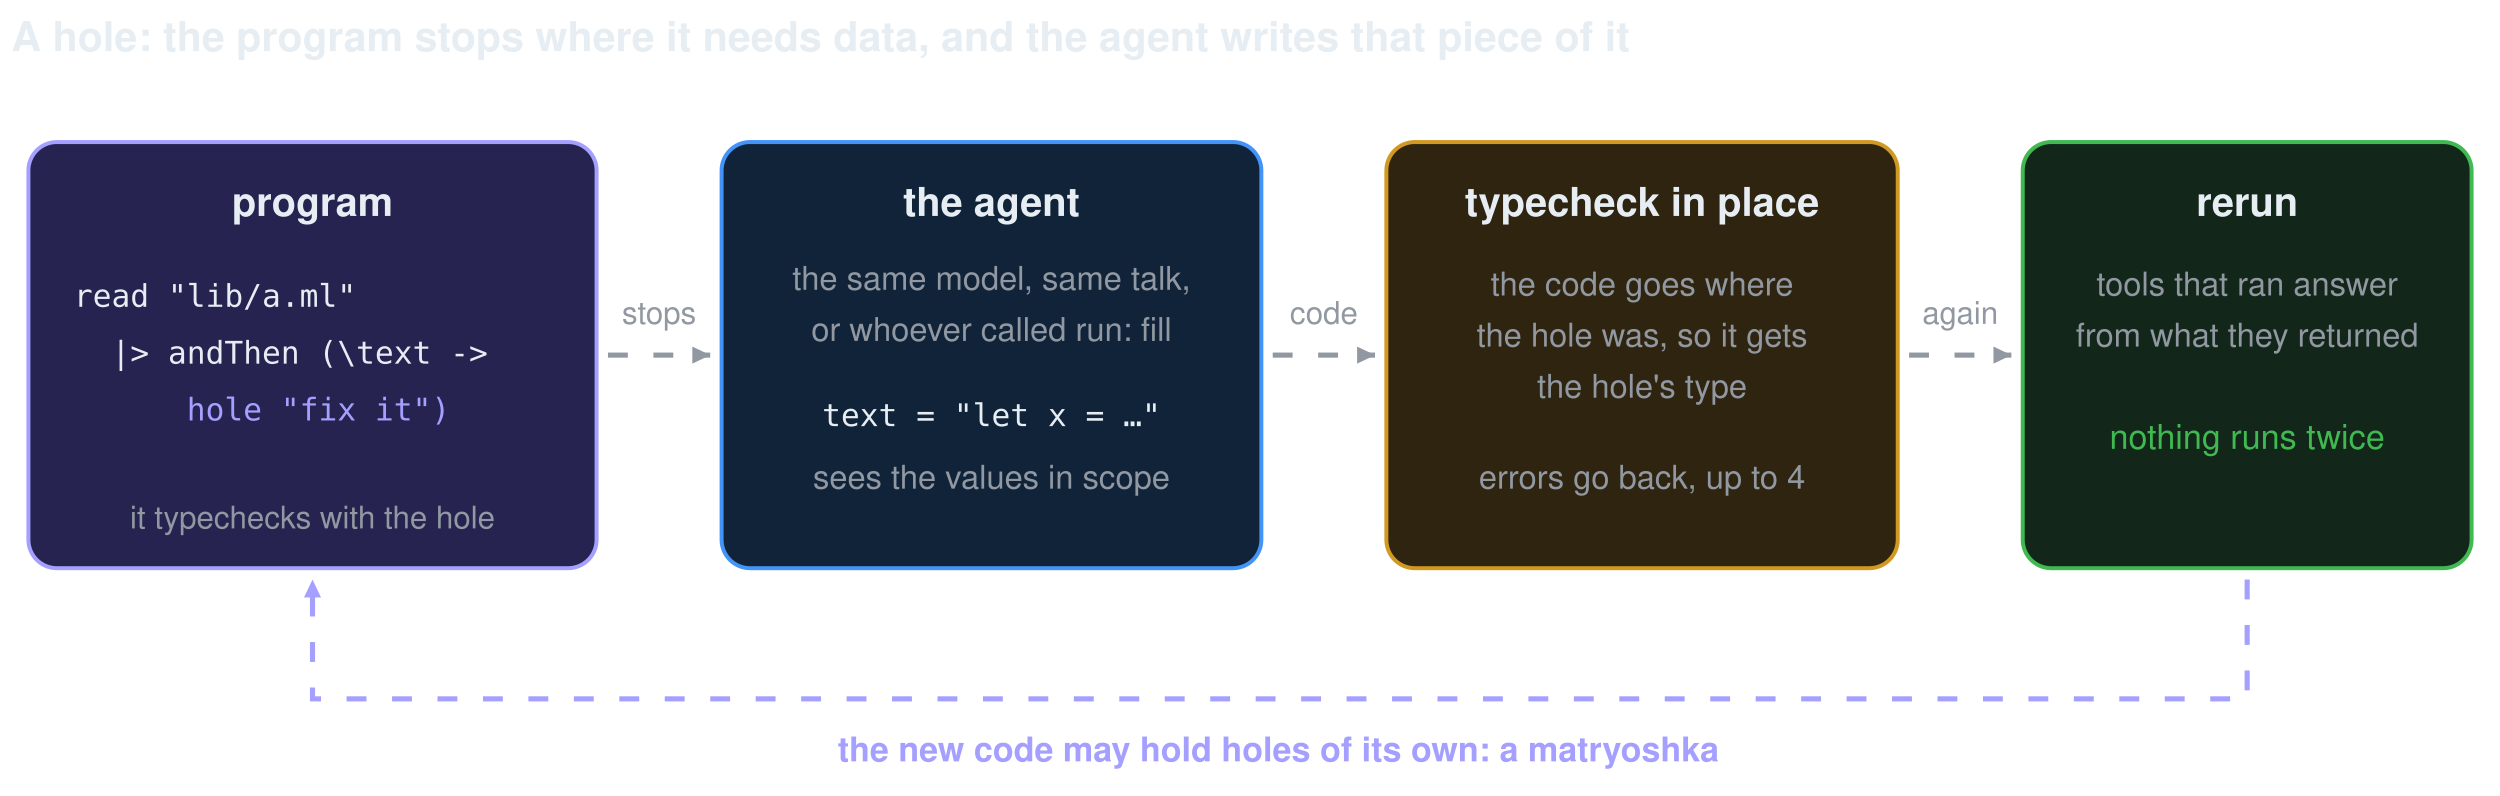
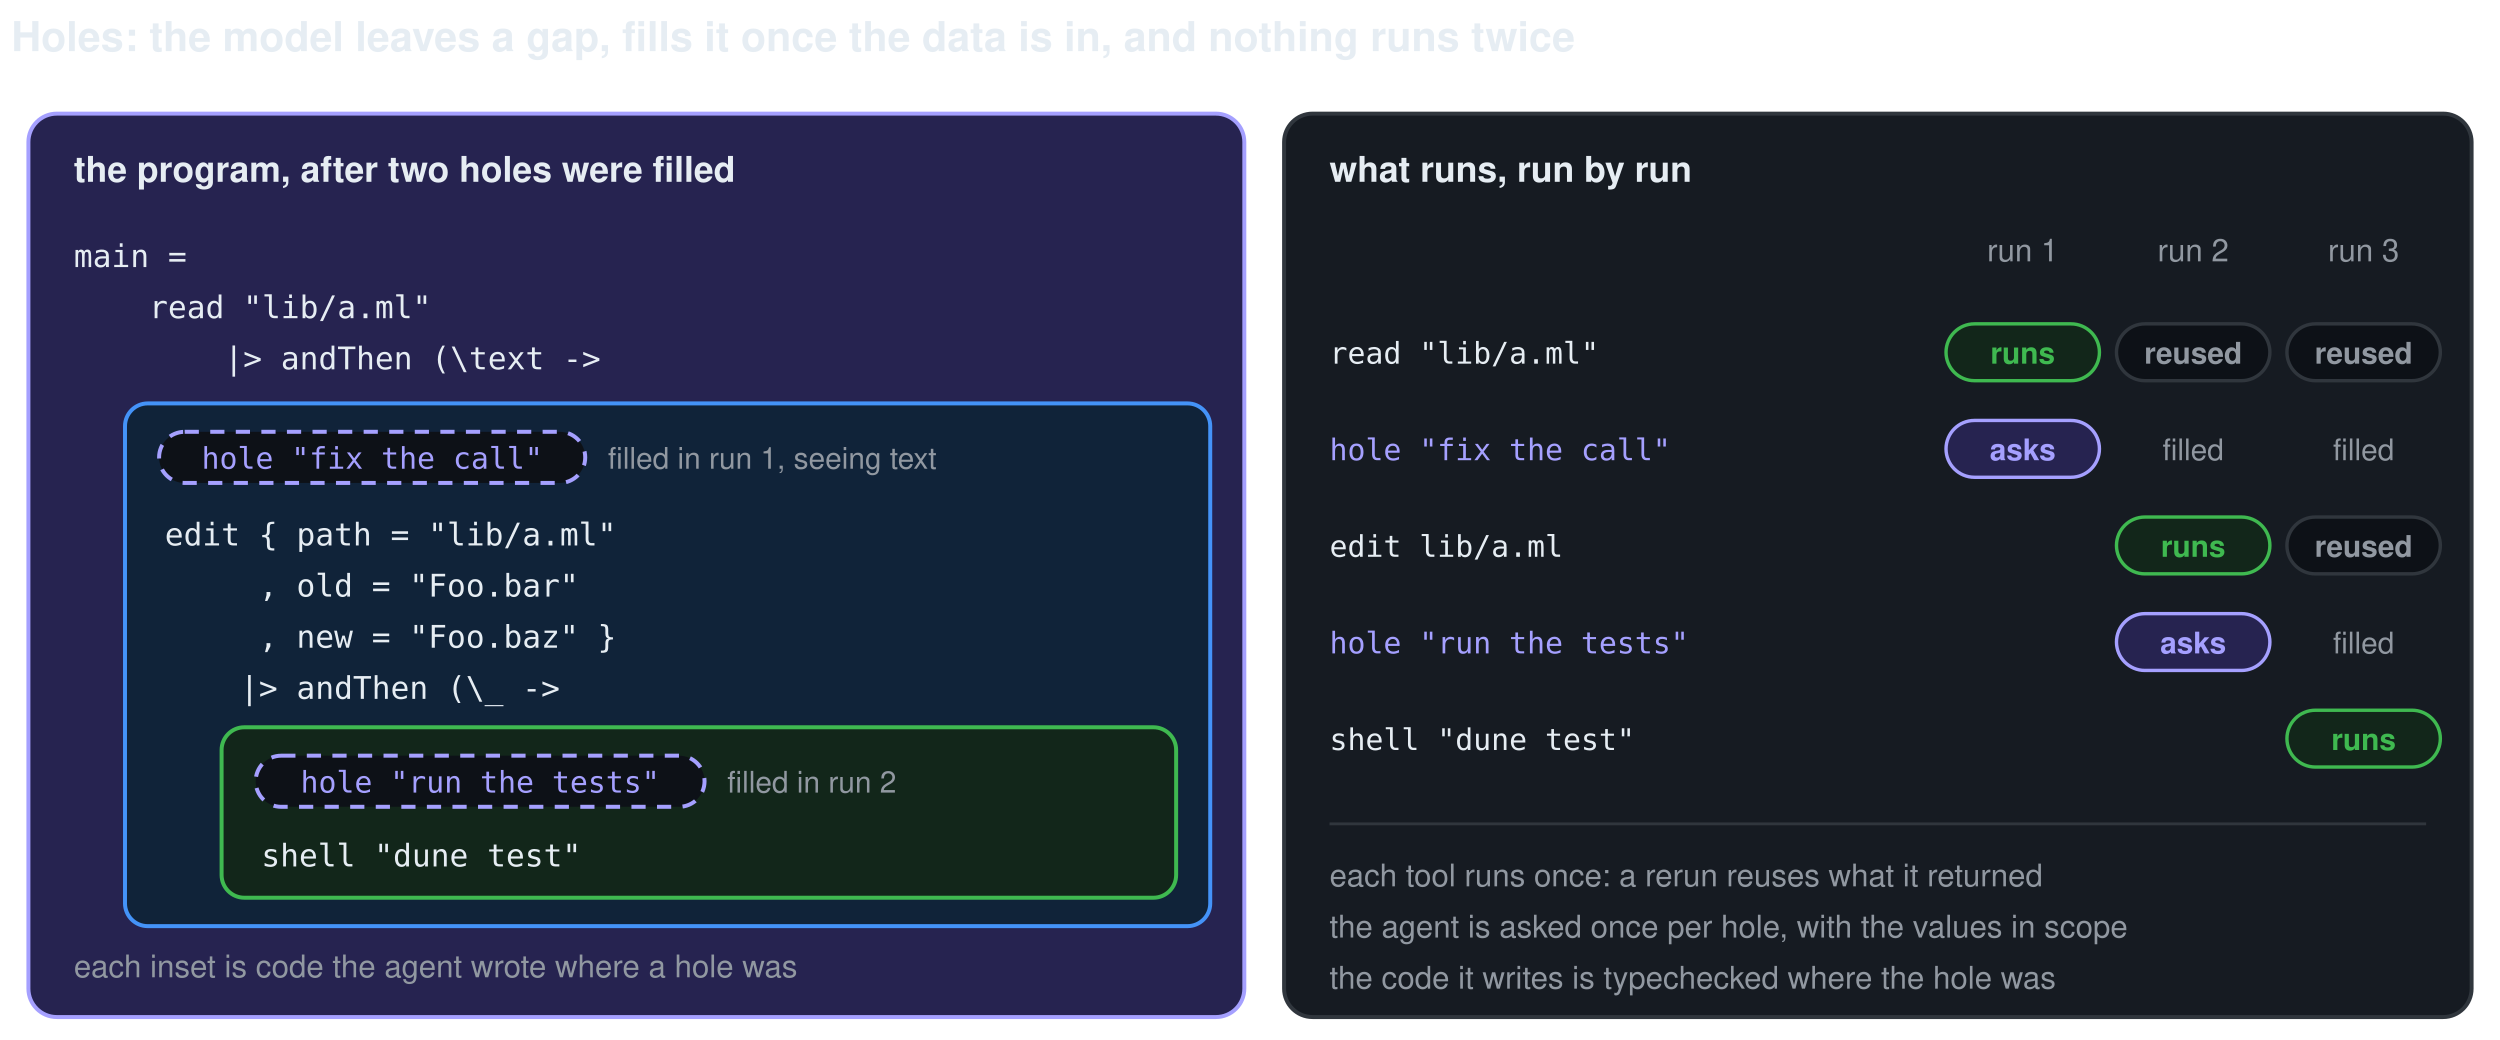
- <svg xmlns="http://www.w3.org/2000/svg" viewBox="0 0 880 280" width="880" height="280" role="img">
+ <svg xmlns="http://www.w3.org/2000/svg" viewBox="0 0 880 366" width="880" height="366" role="img">
  <style>
    text { font-family: -apple-system, BlinkMacSystemFont, 'Segoe UI', Helvetica, Arial, sans-serif; fill: #e6edf3; }
    .mono { font-family: ui-monospace, SFMono-Regular, Menlo, Consolas, monospace; }
    .muted { fill: #9198a1; }
    .accent { fill: #a5a0ff; }
    .flow { stroke-dasharray: 7 9; animation: flow 1.1s linear infinite; }
    @keyframes flow { to { stroke-dashoffset: -32; } }
-     @media (prefers-reduced-motion: reduce) { .flow { animation: none; } }
+     .pulse { animation: pulse 1.8s ease-in-out infinite; }
+     @keyframes pulse { 50% { opacity: 0.45; } }
+     @media (prefers-reduced-motion: reduce) { .flow, .pulse { animation: none; } }
    </style>
-   <text x="4" y="18" font-size="14.5" font-weight="650" text-anchor="start">A hole: the program stops where it needs data, and the agent writes that piece of it</text>
-   <rect x="10" y="50" width="200" height="150" rx="10" fill="#262350" stroke="#a5a0ff" stroke-width="1.4" />
-   <text x="110" y="76" font-size="14" font-weight="650" text-anchor="middle">program</text>
-   <text x="26" y="108" font-size="11" class="mono" xml:space="preserve" text-anchor="start">read "lib/a.ml"</text>
-   <text x="26" y="128" font-size="11" class="mono" xml:space="preserve" text-anchor="start">  |&gt; andThen (\text -&gt;</text>
-   <text x="26" y="148" font-size="11" class="mono" xml:space="preserve" text-anchor="start" style="fill:#a5a0ff">      hole "fix it")</text>
-   <text x="110" y="186" font-size="11" class="muted" text-anchor="middle">it typechecks with the hole</text>
-   <line x1="214" y1="125" x2="250" y2="125" stroke="#9198a1" stroke-width="1.8" class="flow" />
-   <polygon points="250,125 243.7,128 243.7,122" fill="#9198a1" />
-   <text x="232.0" y="114" font-size="11" class="muted" text-anchor="middle">stops</text>
-   <rect x="254" y="50" width="190" height="150" rx="10" fill="#102339" stroke="#4493f8" stroke-width="1.4" />
-   <text x="349" y="76" font-size="14" font-weight="650" text-anchor="middle">the agent</text>
-   <text x="349" y="102" font-size="11.5" class="muted" text-anchor="middle">the same model, same talk,</text>
-   <text x="349" y="120" font-size="11.5" class="muted" text-anchor="middle">or whoever called run: fill</text>
-   <text x="349" y="150" font-size="11" class="mono" xml:space="preserve" text-anchor="middle">text = "let x = …"</text>
-   <text x="349" y="172" font-size="11.5" class="muted" text-anchor="middle">sees the values in scope</text>
-   <line x1="448" y1="125" x2="484" y2="125" stroke="#9198a1" stroke-width="1.8" class="flow" />
-   <polygon points="484,125 477.7,128 477.7,122" fill="#9198a1" />
-   <text x="466.0" y="114" font-size="11" class="muted" text-anchor="middle">code</text>
-   <rect x="488" y="50" width="180" height="150" rx="10" fill="#2e2410" stroke="#d29922" stroke-width="1.4" />
-   <text x="578" y="76" font-size="14" font-weight="650" text-anchor="middle">typecheck in place</text>
-   <text x="578" y="104" font-size="11.5" class="muted" text-anchor="middle">the code goes where</text>
-   <text x="578" y="122" font-size="11.5" class="muted" text-anchor="middle">the hole was, so it gets</text>
-   <text x="578" y="140" font-size="11.5" class="muted" text-anchor="middle">the hole's type</text>
-   <text x="578" y="172" font-size="11.5" class="muted" text-anchor="middle">errors go back, up to 4</text>
-   <line x1="672" y1="125" x2="708" y2="125" stroke="#9198a1" stroke-width="1.8" class="flow" />
-   <polygon points="708,125 701.7,128 701.7,122" fill="#9198a1" />
-   <text x="690.0" y="114" font-size="11" class="muted" text-anchor="middle">again</text>
-   <rect x="712" y="50" width="158" height="150" rx="10" fill="#12261a" stroke="#3fb950" stroke-width="1.4" />
-   <text x="791" y="76" font-size="14" font-weight="650" text-anchor="middle">rerun</text>
-   <text x="791" y="104" font-size="11.5" class="muted" text-anchor="middle">tools that ran answer</text>
-   <text x="791" y="122" font-size="11.5" class="muted" text-anchor="middle">from what they returned</text>
-   <text x="791" y="158" font-size="12" text-anchor="middle" style="fill:#3fb950">nothing runs twice</text>
-   <path d="M 791 204 L 791 246 L 110 246 L 110 210" fill="none" stroke="#a5a0ff" stroke-width="1.8" class="flow" />
-   <polygon points="110,204 107,210.3 113,210.3" fill="#a5a0ff" />
-   <text x="450" y="268" font-size="12" font-weight="600" class="accent" text-anchor="middle">the new code may hold holes of its own: a matryoshka</text>
+   <text x="4" y="18" font-size="14.5" font-weight="650" text-anchor="start">Holes: the model leaves a gap, fills it once the data is in, and nothing runs twice</text>
+   <rect x="10" y="40" width="428" height="318" rx="10" fill="#262350" stroke="#a5a0ff" stroke-width="1.4" />
+   <text x="26" y="64" font-size="12.5" font-weight="650" text-anchor="start">the program, after two holes were filled</text>
+   <text x="26" y="94" font-size="11" class="mono" xml:space="preserve" text-anchor="start">main =</text>
+   <text x="26" y="112" font-size="11" class="mono" xml:space="preserve" text-anchor="start">    read "lib/a.ml"</text>
+   <text x="26" y="130" font-size="11" class="mono" xml:space="preserve" text-anchor="start">        |&gt; andThen (\text -&gt;</text>
+   <rect x="44" y="142" width="382" height="184" rx="8" fill="#102339" stroke="#4493f8" stroke-width="1.4" />
+   <rect x="56" y="152" width="150" height="18" rx="9" fill="#0d1117" stroke="#a5a0ff" stroke-width="1.4" stroke-dasharray="5 4" class="pulse" />
+   <text x="131" y="165" font-size="10.5" class="mono" xml:space="preserve" text-anchor="middle" style="fill:#a5a0ff;">hole "fix the call"</text>
+   <text x="214" y="165" font-size="10.5" class="muted" text-anchor="start">filled in run 1, seeing text</text>
+   <text x="58" y="192" font-size="11" class="mono" xml:space="preserve" text-anchor="start">edit { path = "lib/a.ml"</text>
+   <text x="58" y="210" font-size="11" class="mono" xml:space="preserve" text-anchor="start">     , old = "Foo.bar"</text>
+   <text x="58" y="228" font-size="11" class="mono" xml:space="preserve" text-anchor="start">     , new = "Foo.baz" }</text>
+   <text x="58" y="246" font-size="11" class="mono" xml:space="preserve" text-anchor="start">    |&gt; andThen (\_ -&gt;</text>
+   <rect x="78" y="256" width="336" height="60" rx="8" fill="#12261a" stroke="#3fb950" stroke-width="1.4" />
+   <rect x="90" y="266" width="158" height="18" rx="9" fill="#0d1117" stroke="#a5a0ff" stroke-width="1.4" stroke-dasharray="5 4" class="pulse" />
+   <text x="169" y="279" font-size="10.5" class="mono" xml:space="preserve" text-anchor="middle" style="fill:#a5a0ff;">hole "run the tests"</text>
+   <text x="256" y="279" font-size="10.5" class="muted" text-anchor="start">filled in run 2</text>
+   <text x="92" y="305" font-size="11" class="mono" xml:space="preserve" text-anchor="start">shell "dune test"</text>
+   <text x="26" y="344" font-size="11" class="muted" text-anchor="start">each inset is code the agent wrote where a hole was</text>
+   <rect x="452" y="40" width="418" height="318" rx="10" fill="#161b22" stroke="#30363d" stroke-width="1.4" />
+   <text x="468" y="64" font-size="12.5" font-weight="650" text-anchor="start">what runs, run by run</text>
+   <text x="712" y="92" font-size="11" class="muted" text-anchor="middle">run 1</text>
+   <text x="772" y="92" font-size="11" class="muted" text-anchor="middle">run 2</text>
+   <text x="832" y="92" font-size="11" class="muted" text-anchor="middle">run 3</text>
+   <text x="468" y="128" font-size="10.5" class="mono" xml:space="preserve" text-anchor="start">read "lib/a.ml"</text>
+   <rect x="685" y="114" width="54" height="20" rx="10" fill="#12261a" stroke="#3fb950" stroke-width="1.2" />
+   <text x="712" y="128" font-size="10.5" font-weight="600" text-anchor="middle" style="fill:#3fb950;">runs</text>
+   <rect x="745" y="114" width="54" height="20" rx="10" fill="#0d1117" stroke="#30363d" stroke-width="1.2" />
+   <text x="772" y="128" font-size="10.5" font-weight="600" text-anchor="middle" style="fill:#9198a1;">reused</text>
+   <rect x="805" y="114" width="54" height="20" rx="10" fill="#0d1117" stroke="#30363d" stroke-width="1.2" />
+   <text x="832" y="128" font-size="10.5" font-weight="600" text-anchor="middle" style="fill:#9198a1;">reused</text>
+   <text x="468" y="162" font-size="10.5" class="mono" xml:space="preserve" text-anchor="start" style="fill:#a5a0ff;">hole "fix the call"</text>
+   <rect x="685" y="148" width="54" height="20" rx="10" fill="#262350" stroke="#a5a0ff" stroke-width="1.2" class="pulse" />
+   <text x="712" y="162" font-size="10.5" font-weight="600" text-anchor="middle" style="fill:#a5a0ff;">asks</text>
+   <text x="772" y="162" font-size="10.5" class="muted" text-anchor="middle">filled</text>
+   <text x="832" y="162" font-size="10.5" class="muted" text-anchor="middle">filled</text>
+   <text x="468" y="196" font-size="10.5" class="mono" xml:space="preserve" text-anchor="start">edit lib/a.ml</text>
+   <rect x="745" y="182" width="54" height="20" rx="10" fill="#12261a" stroke="#3fb950" stroke-width="1.2" />
+   <text x="772" y="196" font-size="10.5" font-weight="600" text-anchor="middle" style="fill:#3fb950;">runs</text>
+   <rect x="805" y="182" width="54" height="20" rx="10" fill="#0d1117" stroke="#30363d" stroke-width="1.2" />
+   <text x="832" y="196" font-size="10.5" font-weight="600" text-anchor="middle" style="fill:#9198a1;">reused</text>
+   <text x="468" y="230" font-size="10.5" class="mono" xml:space="preserve" text-anchor="start" style="fill:#a5a0ff;">hole "run the tests"</text>
+   <rect x="745" y="216" width="54" height="20" rx="10" fill="#262350" stroke="#a5a0ff" stroke-width="1.2" class="pulse" />
+   <text x="772" y="230" font-size="10.5" font-weight="600" text-anchor="middle" style="fill:#a5a0ff;">asks</text>
+   <text x="832" y="230" font-size="10.5" class="muted" text-anchor="middle">filled</text>
+   <text x="468" y="264" font-size="10.5" class="mono" xml:space="preserve" text-anchor="start">shell "dune test"</text>
+   <rect x="805" y="250" width="54" height="20" rx="10" fill="#12261a" stroke="#3fb950" stroke-width="1.2" />
+   <text x="832" y="264" font-size="10.5" font-weight="600" text-anchor="middle" style="fill:#3fb950;">runs</text>
+   <line x1="468" y1="290" x2="854" y2="290" stroke="#30363d" stroke-width="1" />
+   <text x="468" y="312" font-size="11" class="muted" text-anchor="start">each tool runs once: a rerun reuses what it returned</text>
+   <text x="468" y="330" font-size="11" class="muted" text-anchor="start">the agent is asked once per hole, with the values in scope</text>
+   <text x="468" y="348" font-size="11" class="muted" text-anchor="start">the code it writes is typechecked where the hole was</text>
</svg>
